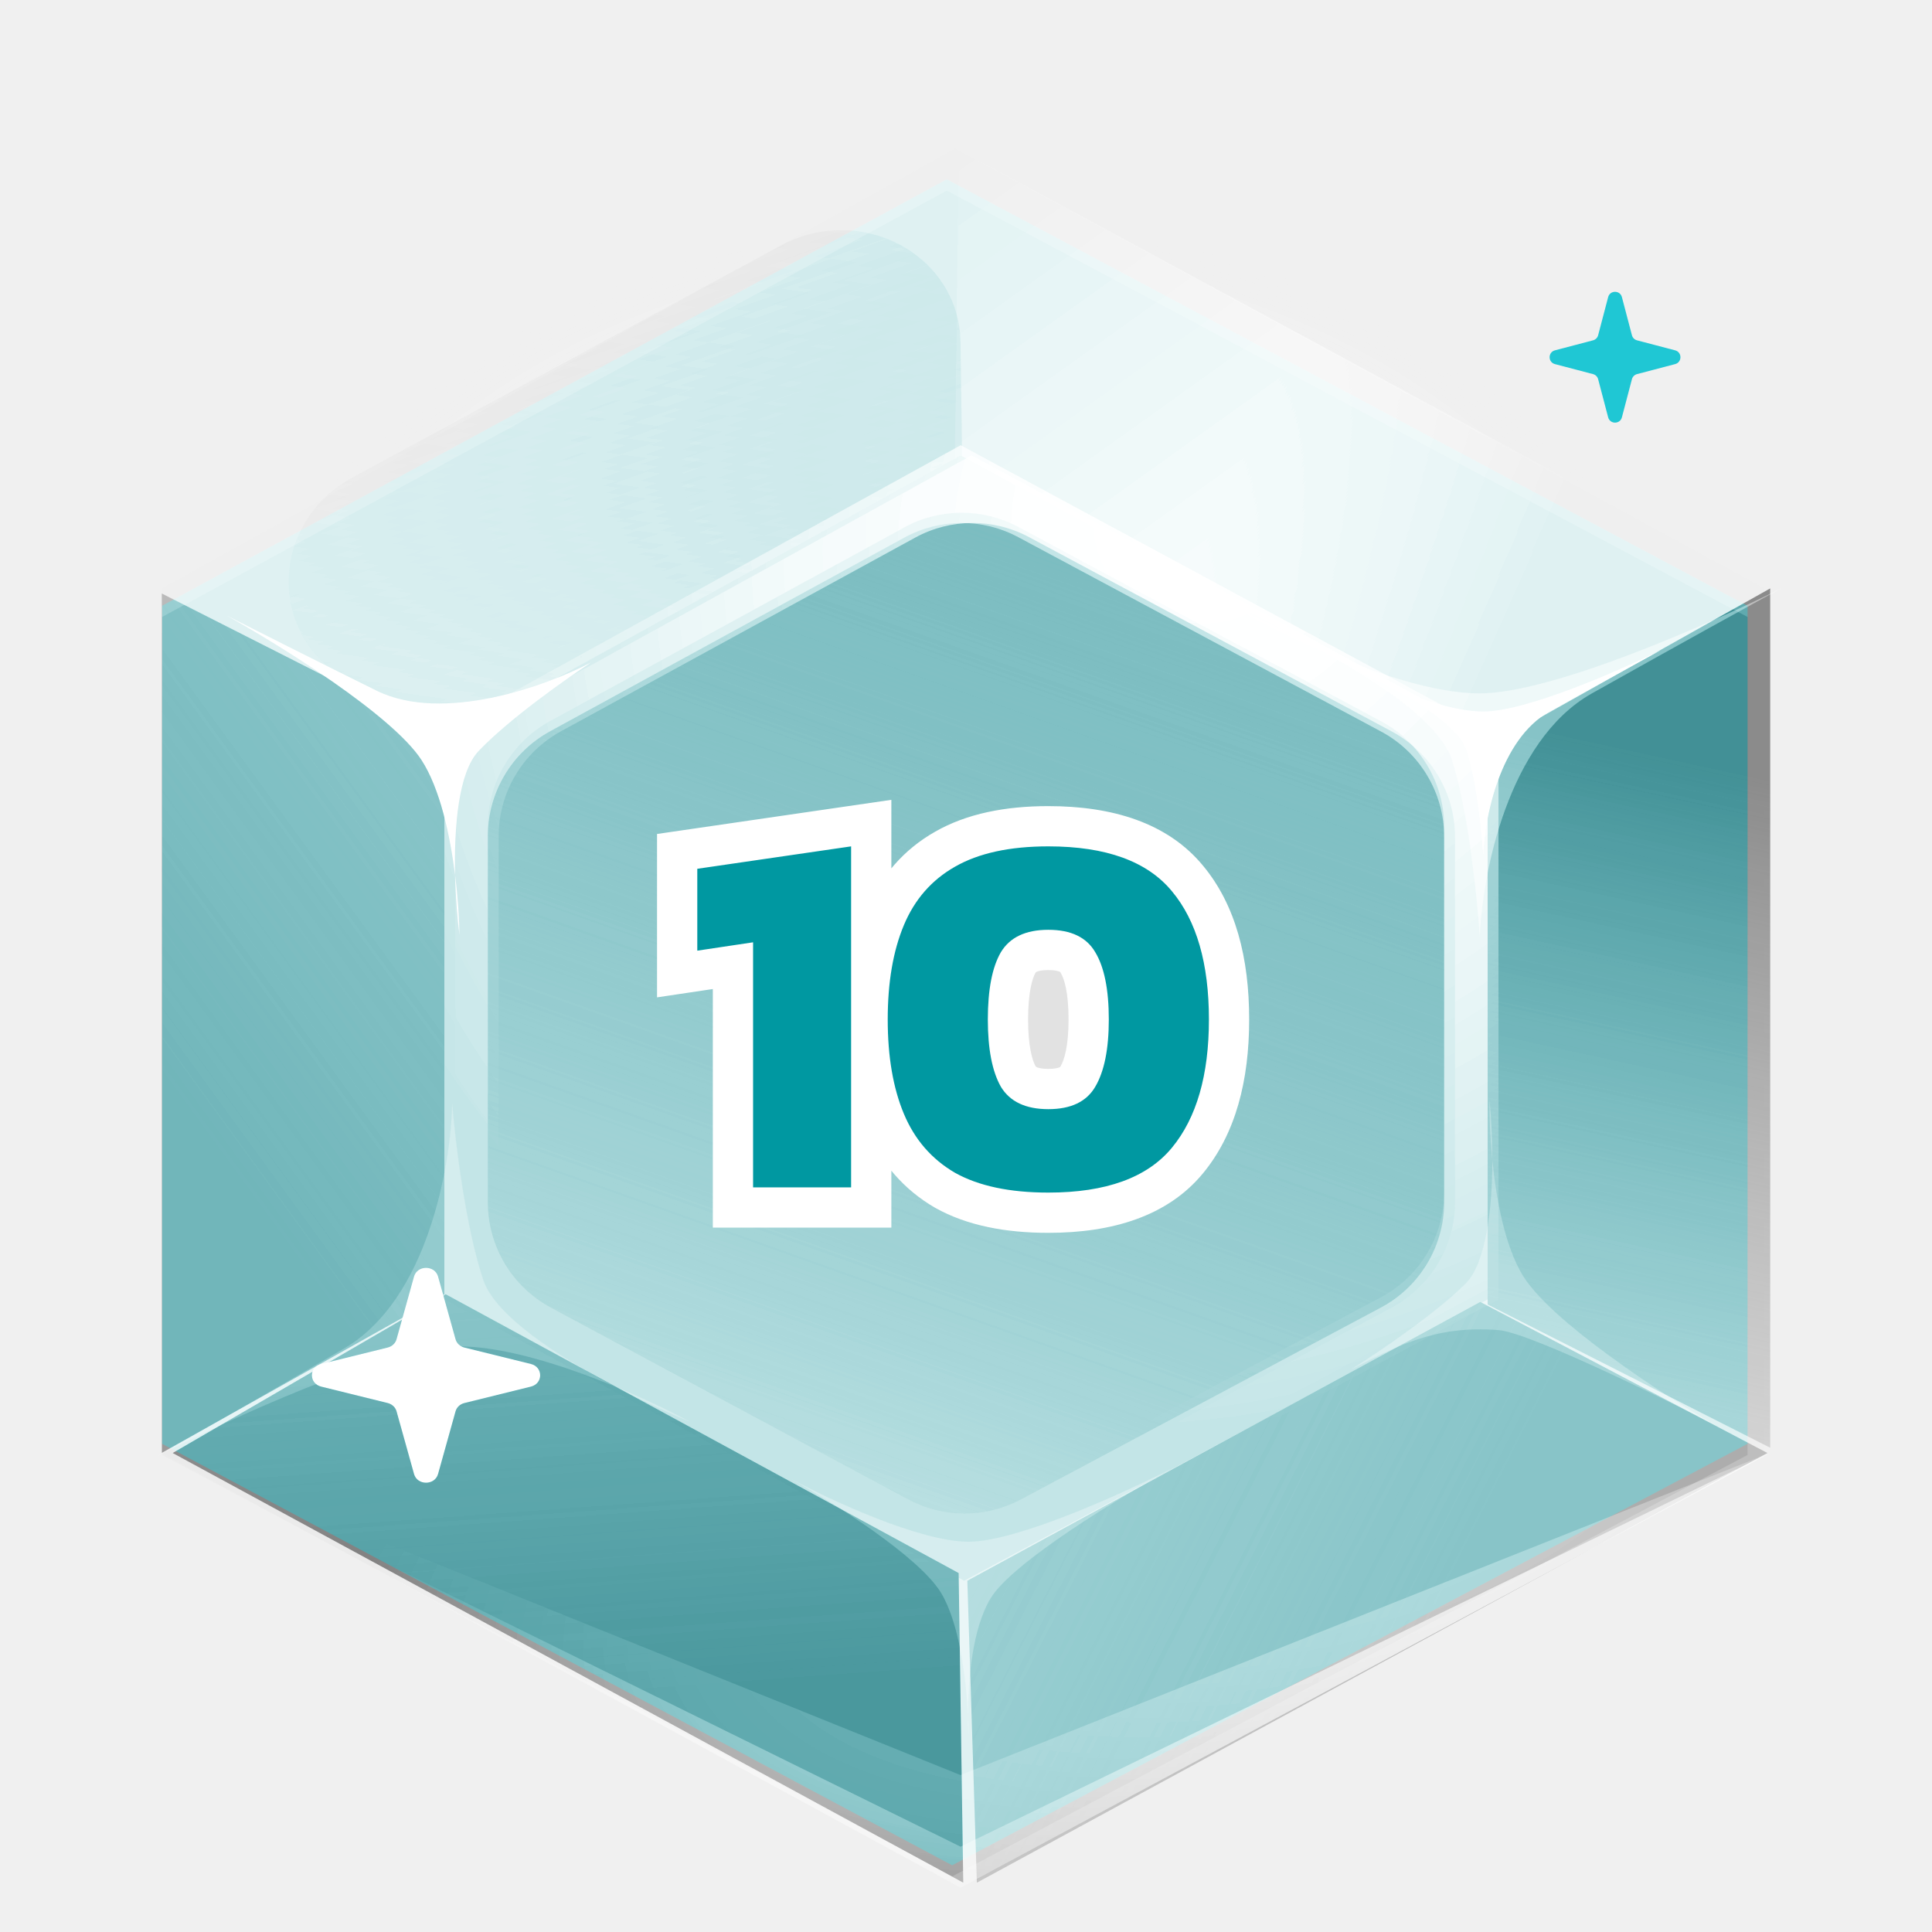
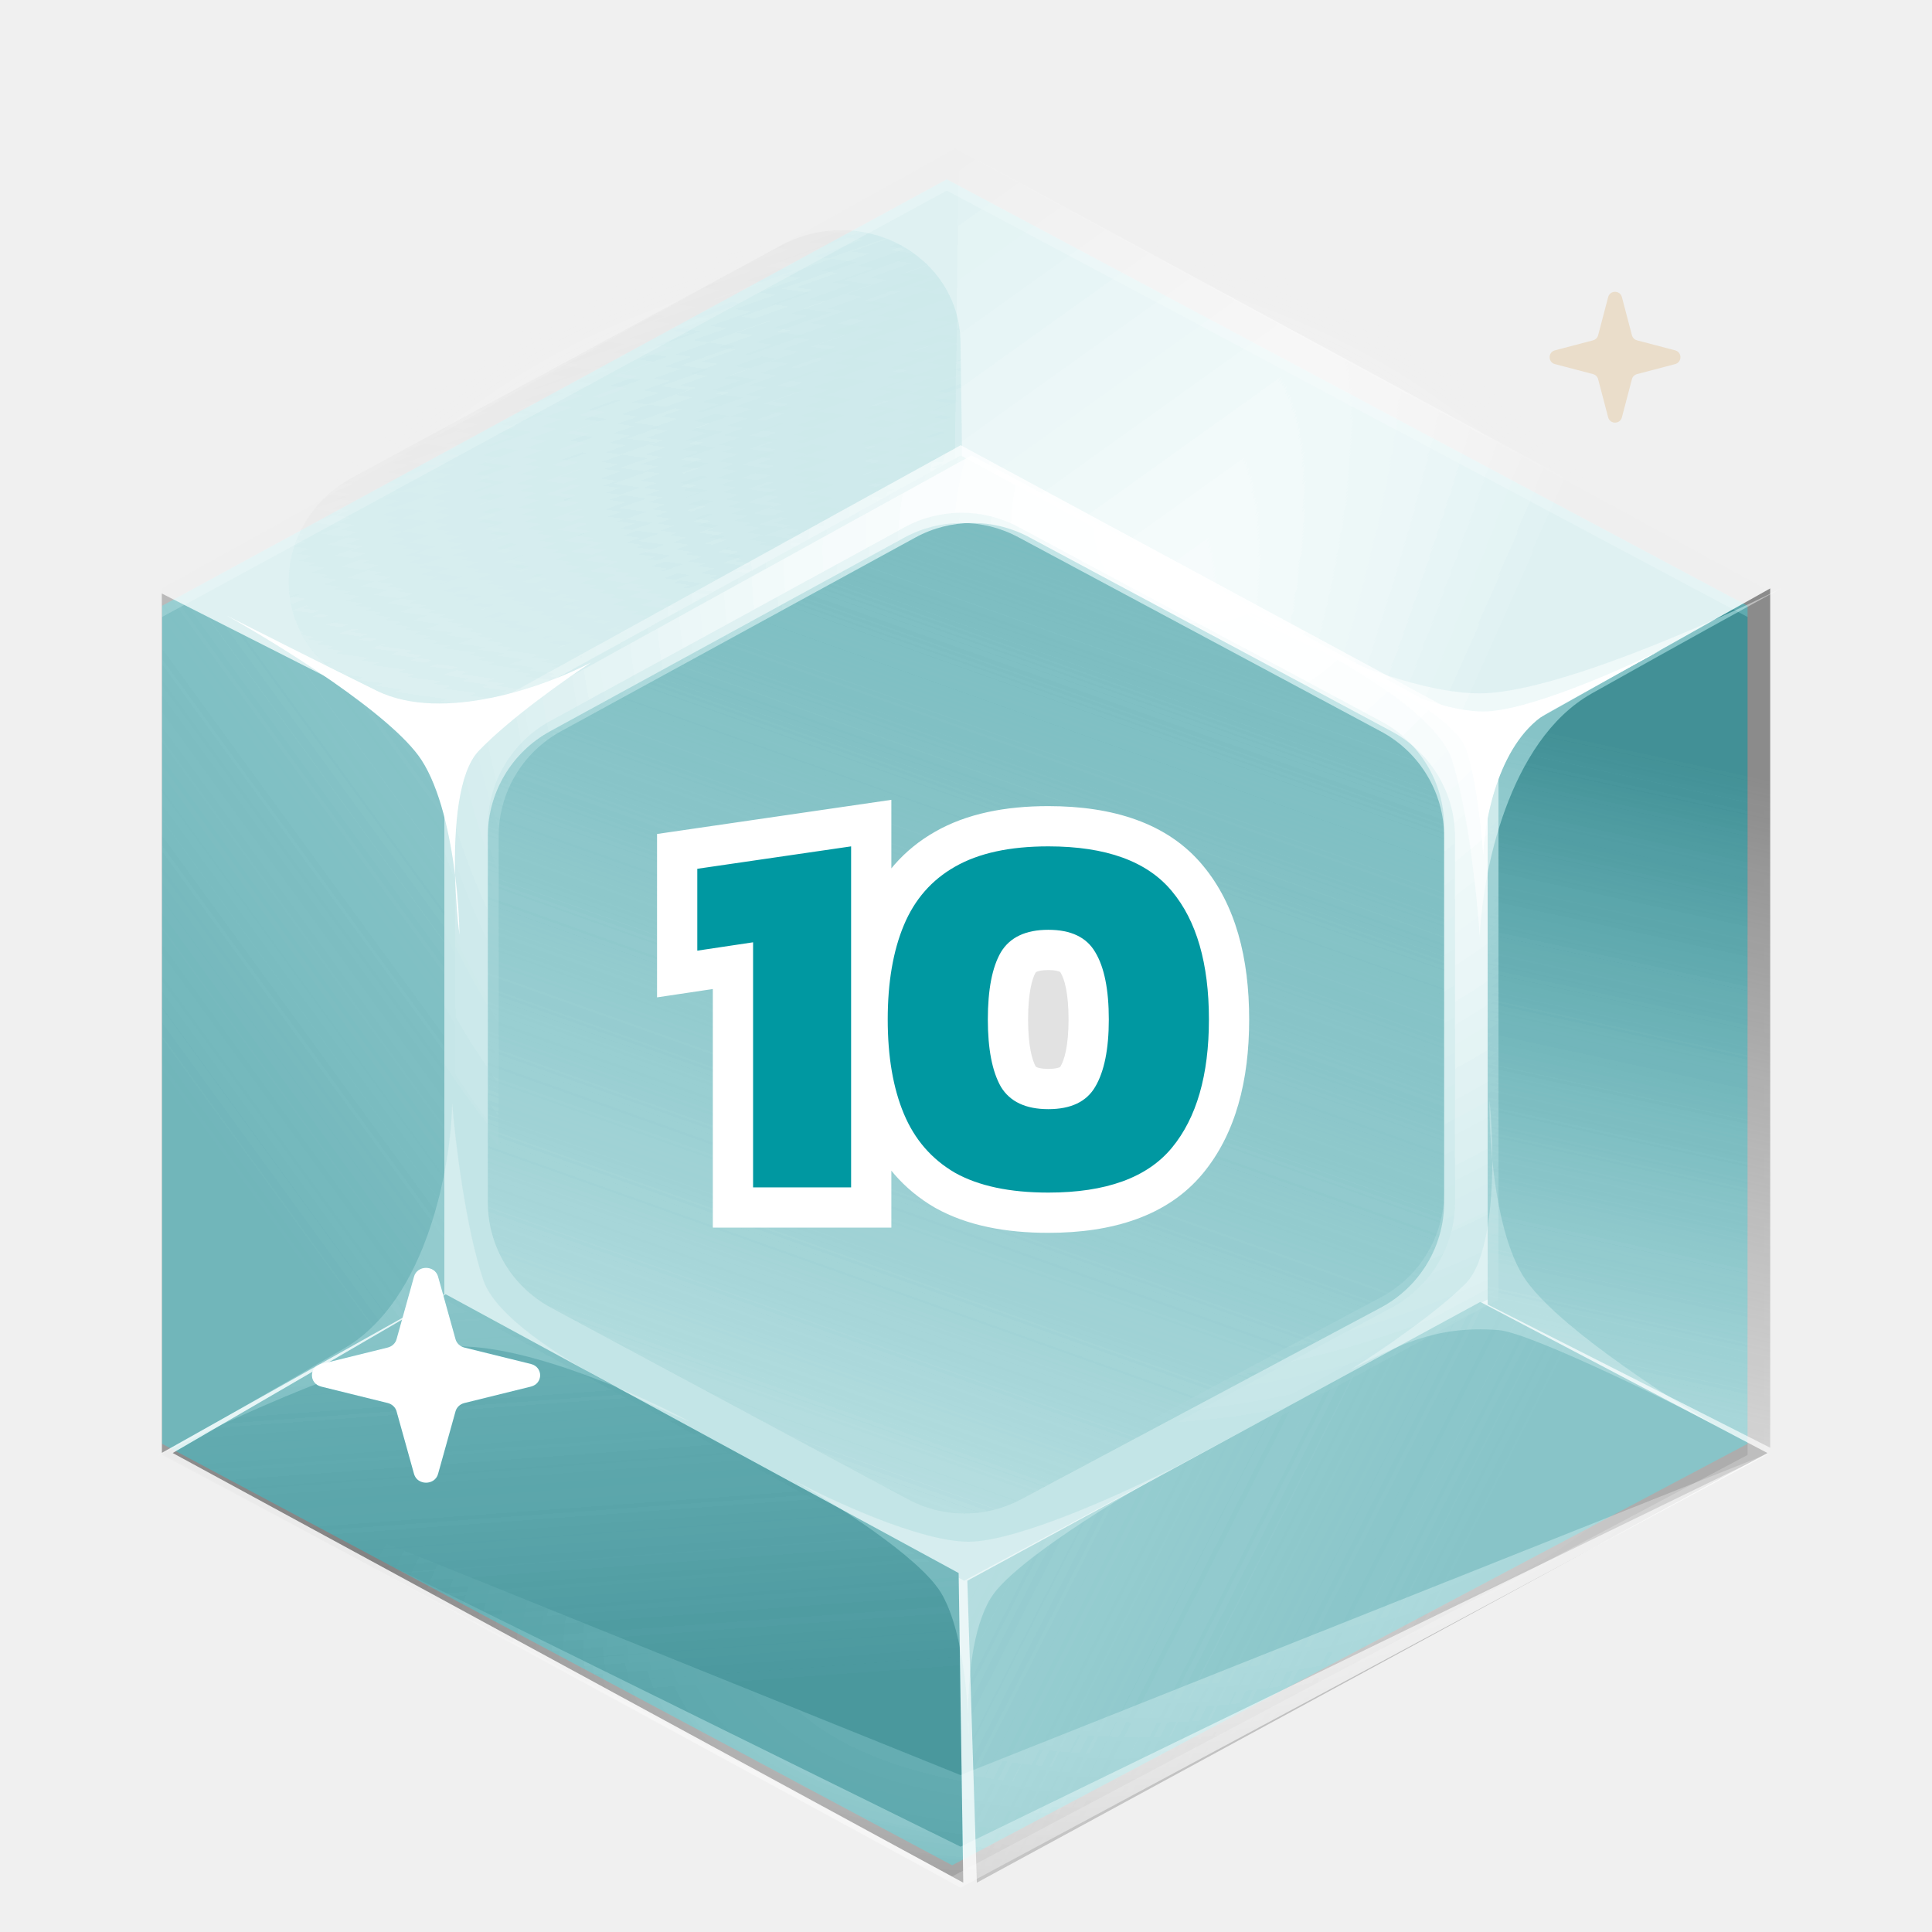
<svg xmlns="http://www.w3.org/2000/svg" width="192" height="192" fill="none" viewBox="0 0 192 192">
  <g clip-path="url(#clip0_2320_340810)">
    <mask id="mask0_2320_340810" width="165" height="107" x="11" y="-14" maskUnits="userSpaceOnUse" style="mask-type:alpha">
      <path fill="#636363" d="M175.993 69.471C176.711 74.068 118.241 91.118 97.324 92.981C89.149 93.69 14.496 73.845 11.652 69.471C8.807 65.097 11.652 -10.276 97.324 -14C175.993 -5.622 175.229 64.814 175.993 69.471Z" />
    </mask>
    <g mask="url(#mask0_2320_340810)">
      <ellipse cx="95.5" cy="82" fill="url(#paint0_radial_2320_340810)" opacity=".5" rx="76.5" ry="61" />
    </g>
    <path fill="#EFEFEF" d="M95.459 187.589L16.08 144.382V58.476L94.919 14.761L175.379 58.476V144.382L95.459 187.589Z" />
    <path fill="url(#paint1_linear_2320_340810)" d="M95.856 146.924L53.879 124.049V78.57L95.57 55.426L138.119 78.57V124.049L95.856 146.924Z" />
    <mask id="mask1_2320_340810" width="81" height="65" x="94" y="14" maskUnits="userSpaceOnUse" style="mask-type:alpha">
      <path fill="url(#paint2_linear_2320_340810)" d="M174.137 57.567L136.337 78.408L94.757 55.025L95.297 14.868L174.137 57.567Z" />
    </mask>
    <g mask="url(#mask1_2320_340810)">
      <path fill="url(#paint3_linear_2320_340810)" fill-rule="evenodd" d="M174.678 57.568L95.298 14.361L15.378 57.568V143.474L95.838 187.189L174.678 143.474V57.568ZM136.878 77.9L94.901 55.026L52.638 77.9V123.38L95.186 146.523L136.878 123.38V77.9Z" clip-rule="evenodd" />
    </g>
    <mask id="mask2_2320_340810" width="68" height="55" x="28" y="22" maskUnits="userSpaceOnUse" style="mask-type:alpha">
      <path fill="url(#paint4_linear_2320_340810)" d="M34.56 67.602L48.104 75.07C51.846 77.133 56.513 77.084 60.323 74.941L89.451 58.561C93.326 56.381 95.703 52.382 95.646 48.134L95.456 34.038C95.339 25.318 85.575 20.08 77.546 24.428L35.063 47.437C26.795 51.915 26.514 63.166 34.56 67.602Z" />
    </mask>
    <g mask="url(#mask2_2320_340810)">
      <path fill="url(#paint5_linear_2320_340810)" fill-rule="evenodd" d="M15.818 64.626C15.818 60.275 18.197 56.272 22.019 54.192L89.538 17.441C93.068 15.519 97.331 15.513 100.867 17.424L168.888 54.198C172.726 56.273 175.118 60.286 175.118 64.649V136.407C175.118 140.761 172.736 144.767 168.909 146.846L100.388 184.075C96.819 186.014 92.507 185.995 88.955 184.026L21.937 146.865C18.161 144.772 15.818 140.794 15.818 136.476V64.626ZM53.618 84.955C53.618 80.606 55.995 76.604 59.814 74.523L89.93 58.112C93.463 56.187 97.731 56.181 101.269 58.096L131.633 74.53C135.468 76.606 137.858 80.617 137.858 84.978V116.317C137.858 120.67 135.478 124.674 131.654 126.753L101.044 143.403C97.473 145.346 93.156 145.327 89.602 143.354L59.732 126.773C55.959 124.678 53.618 120.702 53.618 116.386V84.955Z" clip-rule="evenodd" />
    </g>
    <path fill="#E1E1E1" d="M95.823 157.09L44.159 129.132V73.546L95.472 45.26L147.839 73.546V129.132L95.823 157.09Z" />
    <path fill="url(#paint6_linear_2320_340810)" d="M90.24 149.002L54.743 129.951C50.887 127.882 48.48 123.86 48.48 119.484V83.102C48.48 78.759 50.851 74.762 54.662 72.678L89.876 53.427C93.395 51.503 97.648 51.485 101.184 53.379L137.25 72.699C141.111 74.767 143.52 78.791 143.52 83.171V119.461C143.52 123.849 141.101 127.88 137.228 129.944L101.446 149.018C97.943 150.885 93.739 150.879 90.24 149.002Z" />
    <path fill="url(#paint7_linear_2320_340810)" d="M16.08 144.382V58.984L44.16 73.217V128.624L16.08 144.382Z" />
    <path fill="url(#paint8_linear_2320_340810)" d="M175.921 58.476L175.921 143.874L147.841 129.641L147.841 74.234L175.921 58.476Z" />
    <path fill="url(#paint9_linear_2320_340810)" d="M175.645 144.399L97.079 187.098L96.133 157.09L147.107 129.387L175.645 144.399Z" />
    <path fill="url(#paint10_linear_2320_340810)" d="M95.727 187.098L17.161 144.399L44.295 128.624L95.269 156.327L95.727 187.098Z" />
    <path fill="#fff" d="M43.534 146.482C43.212 147.638 41.468 147.638 41.146 146.482L39.411 140.261C39.298 139.855 38.962 139.538 38.531 139.432L31.921 137.799C30.693 137.495 30.693 135.854 31.921 135.551L38.531 133.918C38.962 133.811 39.298 133.494 39.411 133.089L41.146 126.867C41.468 125.711 43.212 125.711 43.534 126.867L45.269 133.089C45.382 133.494 45.718 133.811 46.149 133.918L52.759 135.551C53.987 135.854 53.987 137.495 52.759 137.799L46.149 139.432C45.718 139.538 45.382 139.855 45.269 140.261L43.534 146.482Z" />
    <g style="mix-blend-mode:overlay">
      <path fill="url(#paint11_radial_2320_340810)" fill-rule="evenodd" d="M45.239 129.132L96.903 157.09L148.918 129.132V73.546L96.551 45.26L45.239 73.546V129.132ZM55.82 129.952L91.318 149.002C94.816 150.88 99.021 150.886 102.524 149.018L138.306 129.945C142.179 127.881 144.598 123.85 144.598 119.461V83.171C144.598 78.792 142.188 74.767 138.328 72.699L102.262 53.379C98.726 51.485 94.473 51.503 90.953 53.427L55.739 72.679C51.928 74.762 49.558 78.76 49.558 83.103V119.484C49.558 123.86 51.964 127.882 55.82 129.952Z" clip-rule="evenodd" />
    </g>
    <g style="mix-blend-mode:overlay">
      <path fill="url(#paint12_radial_2320_340810)" fill-rule="evenodd" d="M44.161 128.116L95.825 156.073L147.841 128.116V72.53L95.474 44.243L44.161 72.53V128.116ZM54.743 128.935L90.24 147.985C93.739 149.863 97.943 149.868 101.446 148.001L137.228 128.928C141.101 126.864 143.52 122.833 143.52 118.444V82.154C143.52 77.775 141.111 73.75 137.25 71.682L101.184 52.362C97.648 50.468 93.395 50.486 89.876 52.41L54.662 71.662C50.851 73.745 48.48 77.742 48.48 82.086V118.467C48.48 122.843 50.887 126.865 54.743 128.935Z" clip-rule="evenodd" />
    </g>
    <g style="mix-blend-mode:soft-light">
      <path fill="url(#paint13_radial_2320_340810)" d="M95.459 187.589L16.08 144.382L95.459 176.406L175.919 144.382L95.459 187.589Z" />
    </g>
    <g style="mix-blend-mode:overlay">
      <path fill="url(#paint14_radial_2320_340810)" d="M95.459 187.589L16.08 144.382L95.459 183.522L175.919 144.382L95.459 187.589Z" />
    </g>
    <g style="mix-blend-mode:soft-light">
      <path fill="#fff" d="M158.199 68.911C149.844 73.607 147.291 86.955 147.058 93.042C146.826 89.346 145.944 80.65 144.273 75.433C143.139 71.893 137.027 67.753 131.329 64.641C128.38 63.363 125.791 62.047 124.08 61.085C126.02 61.924 128.628 63.167 131.329 64.641C136.379 66.831 142.486 68.911 147.058 68.911C154.3 68.911 170.037 61.954 177 58.476C174.215 59.998 166.555 64.215 158.199 68.911Z" />
    </g>
    <g style="mix-blend-mode:soft-light" opacity=".5">
      <path fill="#fff" d="M34.236 133.984C42.505 129.155 44.816 115.768 44.937 109.678C45.236 113.369 46.276 122.05 48.042 127.239C49.24 130.761 55.427 134.802 61.181 137.821C64.152 139.052 66.764 140.326 68.493 141.26C66.537 140.453 63.908 139.252 61.181 137.821C56.092 135.713 49.947 133.732 45.376 133.805C38.135 133.922 22.527 141.131 15.628 144.721C18.385 143.154 25.967 138.814 34.236 133.984Z" />
    </g>
    <g style="mix-blend-mode:overlay">
      <path fill="#fff" d="M37.408 68.633C44.048 71.918 54.4 68.132 58.745 65.828C56.257 67.457 50.537 71.499 47.564 74.632C45.547 76.757 45.112 82.205 45.229 86.983C45.522 89.323 45.643 91.454 45.659 92.9C45.465 91.362 45.285 89.248 45.229 86.983C44.729 82.977 43.726 78.36 41.888 75.53C38.976 71.047 27.79 64.102 22.56 61.19C24.743 62.303 30.769 65.348 37.408 68.633Z" />
    </g>
    <g style="mix-blend-mode:soft-light" opacity=".6">
      <path fill="#fff" d="M148.921 132.182C142.441 131.674 138.652 133.896 134.248 136.1C136.778 134.528 142.6 130.617 145.653 127.554C147.724 125.475 148.298 120.038 148.304 115.259C148.071 112.913 148.005 110.78 148.026 109.334C148.181 110.876 148.306 112.994 148.304 115.259C148.701 119.276 149.585 123.914 151.35 126.785C154.145 131.333 165.15 138.53 170.304 141.56C168.15 140.399 152.292 132.447 148.921 132.182Z" />
    </g>
    <g style="mix-blend-mode:overlay">
      <path fill="#fff" d="M153.993 70.714C149.048 73.476 147.537 81.328 147.399 84.908C147.262 82.734 146.74 77.619 145.751 74.55C145.08 72.468 141.462 70.032 138.09 68.202C136.344 67.45 134.813 66.676 133.8 66.11C134.948 66.604 136.491 67.335 138.09 68.202C141.079 69.49 144.693 70.714 147.399 70.714C151.685 70.714 160.999 66.622 165.12 64.576C163.471 65.471 158.938 67.952 153.993 70.714Z" />
    </g>
    <g style="mix-blend-mode:soft-light" opacity=".6">
      <path fill="#fff" d="M78.719 147.032C82.554 149.094 91.429 153.218 96.25 153.218C101.07 153.218 111.771 148.344 116.519 145.907C111.406 148.719 100.632 155.242 98.441 158.842C96.644 161.794 96.198 166.966 96.196 170.385C96.234 171.13 96.25 171.794 96.25 172.339C96.217 171.8 96.196 171.135 96.196 170.385C96.014 166.772 95.327 161.263 93.51 158.279C91.319 154.68 82.737 149.281 78.719 147.032Z" />
    </g>
    <g style="mix-blend-mode:color-burn" opacity=".5">
      <path fill="#A7A7A7" d="M94.623 186.479L16.109 144.592V61.311L94.089 18.932L173.671 61.311V144.592L94.623 186.479Z" />
    </g>
    <g style="mix-blend-mode:soft-light" opacity=".8">
      <path fill="#14E2F2" d="M94.623 185.37L16.109 143.483V60.202L94.089 17.822L173.671 60.202V143.483L94.623 185.37Z" />
    </g>
-     <path fill="#1FC7D4" d="M161.184 41.472C161 42.176 160 42.176 159.816 41.472L158.821 37.684C158.756 37.437 158.564 37.244 158.316 37.179L154.528 36.184C153.824 36 153.824 35 154.528 34.816L158.316 33.821C158.564 33.756 158.756 33.563 158.821 33.316L159.816 29.528C160 28.824 161 28.824 161.184 29.528L162.179 33.316C162.244 33.563 162.436 33.756 162.684 33.821L166.472 34.816C167.176 35 167.176 36 166.472 36.184L162.684 37.179C162.436 37.244 162.244 37.437 162.179 37.684L161.184 41.472Z" />
+     <path fill="#EADDCA" d="M161.184 41.472C161 42.176 160 42.176 159.816 41.472L158.821 37.684C158.756 37.437 158.564 37.244 158.316 37.179L154.528 36.184C153.824 36 153.824 35 154.528 34.816L158.316 33.821C158.564 33.756 158.756 33.563 158.821 33.316L159.816 29.528C160 28.824 161 28.824 161.184 29.528L162.179 33.316C162.244 33.563 162.436 33.756 162.684 33.821L166.472 34.816C167.176 35 167.176 36 166.472 36.184L162.684 37.179C162.436 37.244 162.244 37.437 162.179 37.684L161.184 41.472Z" />
  </g>
  <ellipse cx="104" cy="101" fill="#E2E2E2" rx="7" ry="11" />
  <path fill="#fff" d="M74.84 118H70.84V122H74.84V118ZM74.84 93.645H78.84V89.003L74.248 89.689L74.84 93.645ZM69.296 94.475H65.296V99.117L69.887 98.431L69.296 94.475ZM69.296 86.339L68.719 82.381L65.296 82.88V86.339H69.296ZM84.582 84.111H88.582V79.486L84.005 80.153L84.582 84.111ZM84.582 118V122H88.582V118H84.582ZM78.84 118V93.645H70.84V118H78.84ZM74.248 89.689L68.704 90.519L69.887 98.431L75.432 97.602L74.248 89.689ZM73.296 94.475V86.339H65.296V94.475H73.296ZM69.872 90.297L85.159 88.069L84.005 80.153L68.719 82.381L69.872 90.297ZM80.582 84.111V118H88.582V84.111H80.582ZM84.582 114H74.84V122H84.582V114ZM94.906 116.549L92.894 120.006L92.924 120.024L92.954 120.041L94.906 116.549ZM89.828 110.694L86.138 112.239L89.828 110.694ZM89.828 91.936L86.138 90.39L89.828 91.936ZM94.906 86.132L96.879 89.611L96.888 89.606L96.896 89.602L94.906 86.132ZM116.462 88.567L113.378 91.114L113.385 91.123L113.392 91.132L116.462 88.567ZM116.462 114.062L119.547 116.608L116.462 114.062ZM108.845 107.999L105.401 105.964L105.394 105.976L105.387 105.989L108.845 107.999ZM108.845 94.63L105.387 96.641L105.404 96.67L105.422 96.7L108.845 94.63ZM99.466 94.63L96.043 92.56L96.025 92.59L96.008 92.62L99.466 94.63ZM99.466 107.999L95.988 109.975L96.015 110.022L96.043 110.069L99.466 107.999ZM104.181 114.518C100.757 114.518 98.41 113.925 96.857 113.057L92.954 120.041C96.1 121.799 99.937 122.518 104.181 122.518V114.518ZM96.918 113.092C95.383 112.199 94.264 110.932 93.517 109.148L86.138 112.239C87.533 115.568 89.799 118.205 92.894 120.006L96.918 113.092ZM93.517 109.148C92.707 107.215 92.221 104.648 92.221 101.315H84.221C84.221 105.374 84.806 109.06 86.138 112.239L93.517 109.148ZM92.221 101.315C92.221 97.981 92.707 95.414 93.517 93.481L86.138 90.39C84.806 93.57 84.221 97.255 84.221 101.315H92.221ZM93.517 93.481C94.261 91.705 95.369 90.468 96.879 89.611L92.932 82.653C89.814 84.421 87.536 87.053 86.138 90.39L93.517 93.481ZM96.896 89.602C98.439 88.717 100.77 88.111 104.181 88.111V80.111C99.923 80.111 96.071 80.852 92.916 82.662L96.896 89.602ZM104.181 88.111C109.318 88.111 111.997 89.441 113.378 91.114L119.547 86.021C116.022 81.752 110.513 80.111 104.181 80.111V88.111ZM113.392 91.132C115.023 93.084 116.141 96.275 116.141 101.315H124.141C124.141 95.23 122.807 89.923 119.532 86.003L113.392 91.132ZM116.141 101.315C116.141 106.308 115.028 109.516 113.378 111.515L119.547 116.608C122.802 112.666 124.141 107.376 124.141 101.315H116.141ZM113.378 111.515C111.997 113.188 109.318 114.518 104.181 114.518V122.518C110.513 122.518 116.022 120.877 119.547 116.608L113.378 111.515ZM104.181 114.227C107.351 114.227 110.503 113.106 112.303 110.01L105.387 105.989C105.363 106.03 105.352 106.037 105.357 106.032C105.362 106.028 105.353 106.039 105.307 106.061C105.206 106.109 104.881 106.227 104.181 106.227V114.227ZM112.289 110.034C113.718 107.615 114.192 104.545 114.192 101.315H106.192C106.192 103.957 105.768 105.344 105.401 105.964L112.289 110.034ZM114.192 101.315C114.192 98.071 113.725 94.971 112.268 92.56L105.422 96.7C105.761 97.26 106.192 98.616 106.192 101.315H114.192ZM112.303 92.62C110.503 89.523 107.351 88.402 104.181 88.402V96.402C104.881 96.402 105.206 96.52 105.307 96.568C105.353 96.59 105.362 96.602 105.357 96.597C105.352 96.592 105.363 96.6 105.387 96.641L112.303 92.62ZM104.181 88.402C101.005 88.402 97.879 89.524 96.043 92.56L102.889 96.7C102.93 96.631 102.951 96.611 103.027 96.575C103.147 96.519 103.484 96.402 104.181 96.402V88.402ZM96.008 92.62C94.616 95.013 94.17 98.087 94.17 101.315H102.17C102.17 98.6 102.588 97.218 102.924 96.641L96.008 92.62ZM94.17 101.315C94.17 104.528 94.623 107.573 95.988 109.975L102.944 106.023C102.581 105.386 102.17 103.974 102.17 101.315H94.17ZM96.043 110.069C97.879 113.105 101.005 114.227 104.181 114.227V106.227C103.484 106.227 103.147 106.11 103.027 106.054C102.951 106.018 102.93 105.998 102.889 105.929L96.043 110.069Z" />
  <path fill="#0098A1" d="M74.84 118V93.645L69.296 94.475V86.339L84.582 84.111V118H74.84ZM104.181 118.518C100.347 118.518 97.255 117.862 94.906 116.549C92.591 115.202 90.898 113.25 89.828 110.694C88.757 108.137 88.221 105.011 88.221 101.315C88.221 97.618 88.757 94.492 89.828 91.936C90.898 89.379 92.591 87.445 94.906 86.132C97.255 84.784 100.347 84.111 104.181 84.111C109.916 84.111 114.009 85.596 116.462 88.567C118.915 91.504 120.141 95.753 120.141 101.315C120.141 106.842 118.915 111.091 116.462 114.062C114.009 117.033 109.916 118.518 104.181 118.518ZM104.181 110.227C106.427 110.227 107.981 109.485 108.845 107.999C109.743 106.479 110.192 104.251 110.192 101.315C110.192 98.344 109.743 96.115 108.845 94.63C107.981 93.144 106.427 92.402 104.181 92.402C101.936 92.402 100.364 93.144 99.466 94.63C98.602 96.115 98.17 98.344 98.17 101.315C98.17 104.251 98.602 106.479 99.466 107.999C100.364 109.485 101.936 110.227 104.181 110.227Z" />
  <defs>
    <radialGradient id="paint0_radial_2320_340810" cx="0" cy="0" r="1" gradientTransform="translate(95.4875 81.9724) rotate(-90) scale(60.9724 76.4654)" gradientUnits="userSpaceOnUse">
      <stop stop-color="#E0E0E0" />
      <stop offset="1" stop-color="#fff" stop-opacity="0" />
    </radialGradient>
    <linearGradient id="paint1_linear_2320_340810" x1="128.468" x2="92.975" y1="55.744" y2="154.155" gradientUnits="userSpaceOnUse">
      <stop stop-color="#B6B6B6" />
      <stop offset="1" stop-color="#8E8E8E" stop-opacity="0" />
    </linearGradient>
    <linearGradient id="paint2_linear_2320_340810" x1="153.082" x2="97.948" y1="55.424" y2="30.807" gradientUnits="userSpaceOnUse">
      <stop stop-color="#fff" stop-opacity="0" />
      <stop offset=".513" stop-color="#fff" />
      <stop offset="1" stop-color="#fff" />
    </linearGradient>
    <linearGradient id="paint3_linear_2320_340810" x1="55.815" x2="135.487" y1="42.699" y2="154.056" gradientUnits="userSpaceOnUse">
      <stop stop-color="#fff" stop-opacity="0" />
      <stop offset=".513" stop-color="#fff" />
      <stop offset="1" stop-color="#fff" />
    </linearGradient>
    <linearGradient id="paint4_linear_2320_340810" x1="61.716" x2="50.043" y1="-2.757" y2="80.778" gradientUnits="userSpaceOnUse">
      <stop stop-color="#FD9B13" />
      <stop offset="1" stop-color="#FD9B13" stop-opacity="0" />
    </linearGradient>
    <linearGradient id="paint5_linear_2320_340810" x1="156.868" x2="92.142" y1="184.927" y2="1.751" gradientUnits="userSpaceOnUse">
      <stop stop-color="#B6B6B6" />
      <stop offset="1" stop-color="#8E8E8E" stop-opacity="0" />
    </linearGradient>
    <linearGradient id="paint6_linear_2320_340810" x1="132.632" x2="93.659" y1="50.696" y2="160.422" gradientUnits="userSpaceOnUse">
      <stop stop-color="#B6B6B6" />
      <stop offset="1" stop-color="#8E8E8E" stop-opacity="0" />
    </linearGradient>
    <linearGradient id="paint7_linear_2320_340810" x1="1.425" x2="189.352" y1="86.905" y2="-49.988" gradientUnits="userSpaceOnUse">
      <stop stop-color="#AFAFAF" />
      <stop offset="1" stop-color="#CECECE" stop-opacity="0" />
    </linearGradient>
    <linearGradient id="paint8_linear_2320_340810" x1="170.521" x2="147.9" y1="76.267" y2="180.057" gradientUnits="userSpaceOnUse">
      <stop stop-color="#8B8B8B" />
      <stop offset="1" stop-color="#B7B7B7" stop-opacity="0" />
    </linearGradient>
    <linearGradient id="paint9_linear_2320_340810" x1="130.094" x2="-78.916" y1="185.084" y2="78.886" gradientUnits="userSpaceOnUse">
      <stop stop-color="#BEBEBE" />
      <stop offset="1" stop-color="#CECECE" stop-opacity="0" />
    </linearGradient>
    <linearGradient id="paint10_linear_2320_340810" x1="35.521" x2="19.241" y1="170.306" y2="-52.489" gradientUnits="userSpaceOnUse">
      <stop stop-color="#929292" />
      <stop offset="1" stop-color="#CECECE" stop-opacity="0" />
    </linearGradient>
    <radialGradient id="paint11_radial_2320_340810" cx="0" cy="0" r="1" gradientTransform="translate(120.838 51.3596) rotate(131.437) scale(96.2826 84.8126)" gradientUnits="userSpaceOnUse">
      <stop stop-color="#fff" />
      <stop offset="1" stop-color="#fff" stop-opacity="0" />
    </radialGradient>
    <radialGradient id="paint12_radial_2320_340810" cx="0" cy="0" r="1" gradientTransform="translate(119.761 50.343) rotate(131.437) scale(96.2826 84.8126)" gradientUnits="userSpaceOnUse">
      <stop stop-color="#fff" />
      <stop offset="1" stop-color="#fff" stop-opacity="0" />
    </radialGradient>
    <radialGradient id="paint13_radial_2320_340810" cx="0" cy="0" r="1" gradientTransform="translate(132.629 146.739) rotate(164.151) scale(102.117 47.632)" gradientUnits="userSpaceOnUse">
      <stop stop-color="#fff" />
      <stop offset="1" stop-color="#fff" stop-opacity="0" />
    </radialGradient>
    <radialGradient id="paint14_radial_2320_340810" cx="0" cy="0" r="1" gradientTransform="translate(132.629 146.739) rotate(164.151) scale(102.117 47.632)" gradientUnits="userSpaceOnUse">
      <stop stop-color="#fff" />
      <stop offset="1" stop-color="#fff" stop-opacity="0" />
    </radialGradient>
    <clipPath id="clip0_2320_340810">
      <rect width="192" height="192" fill="#fff" />
    </clipPath>
  </defs>
</svg>
